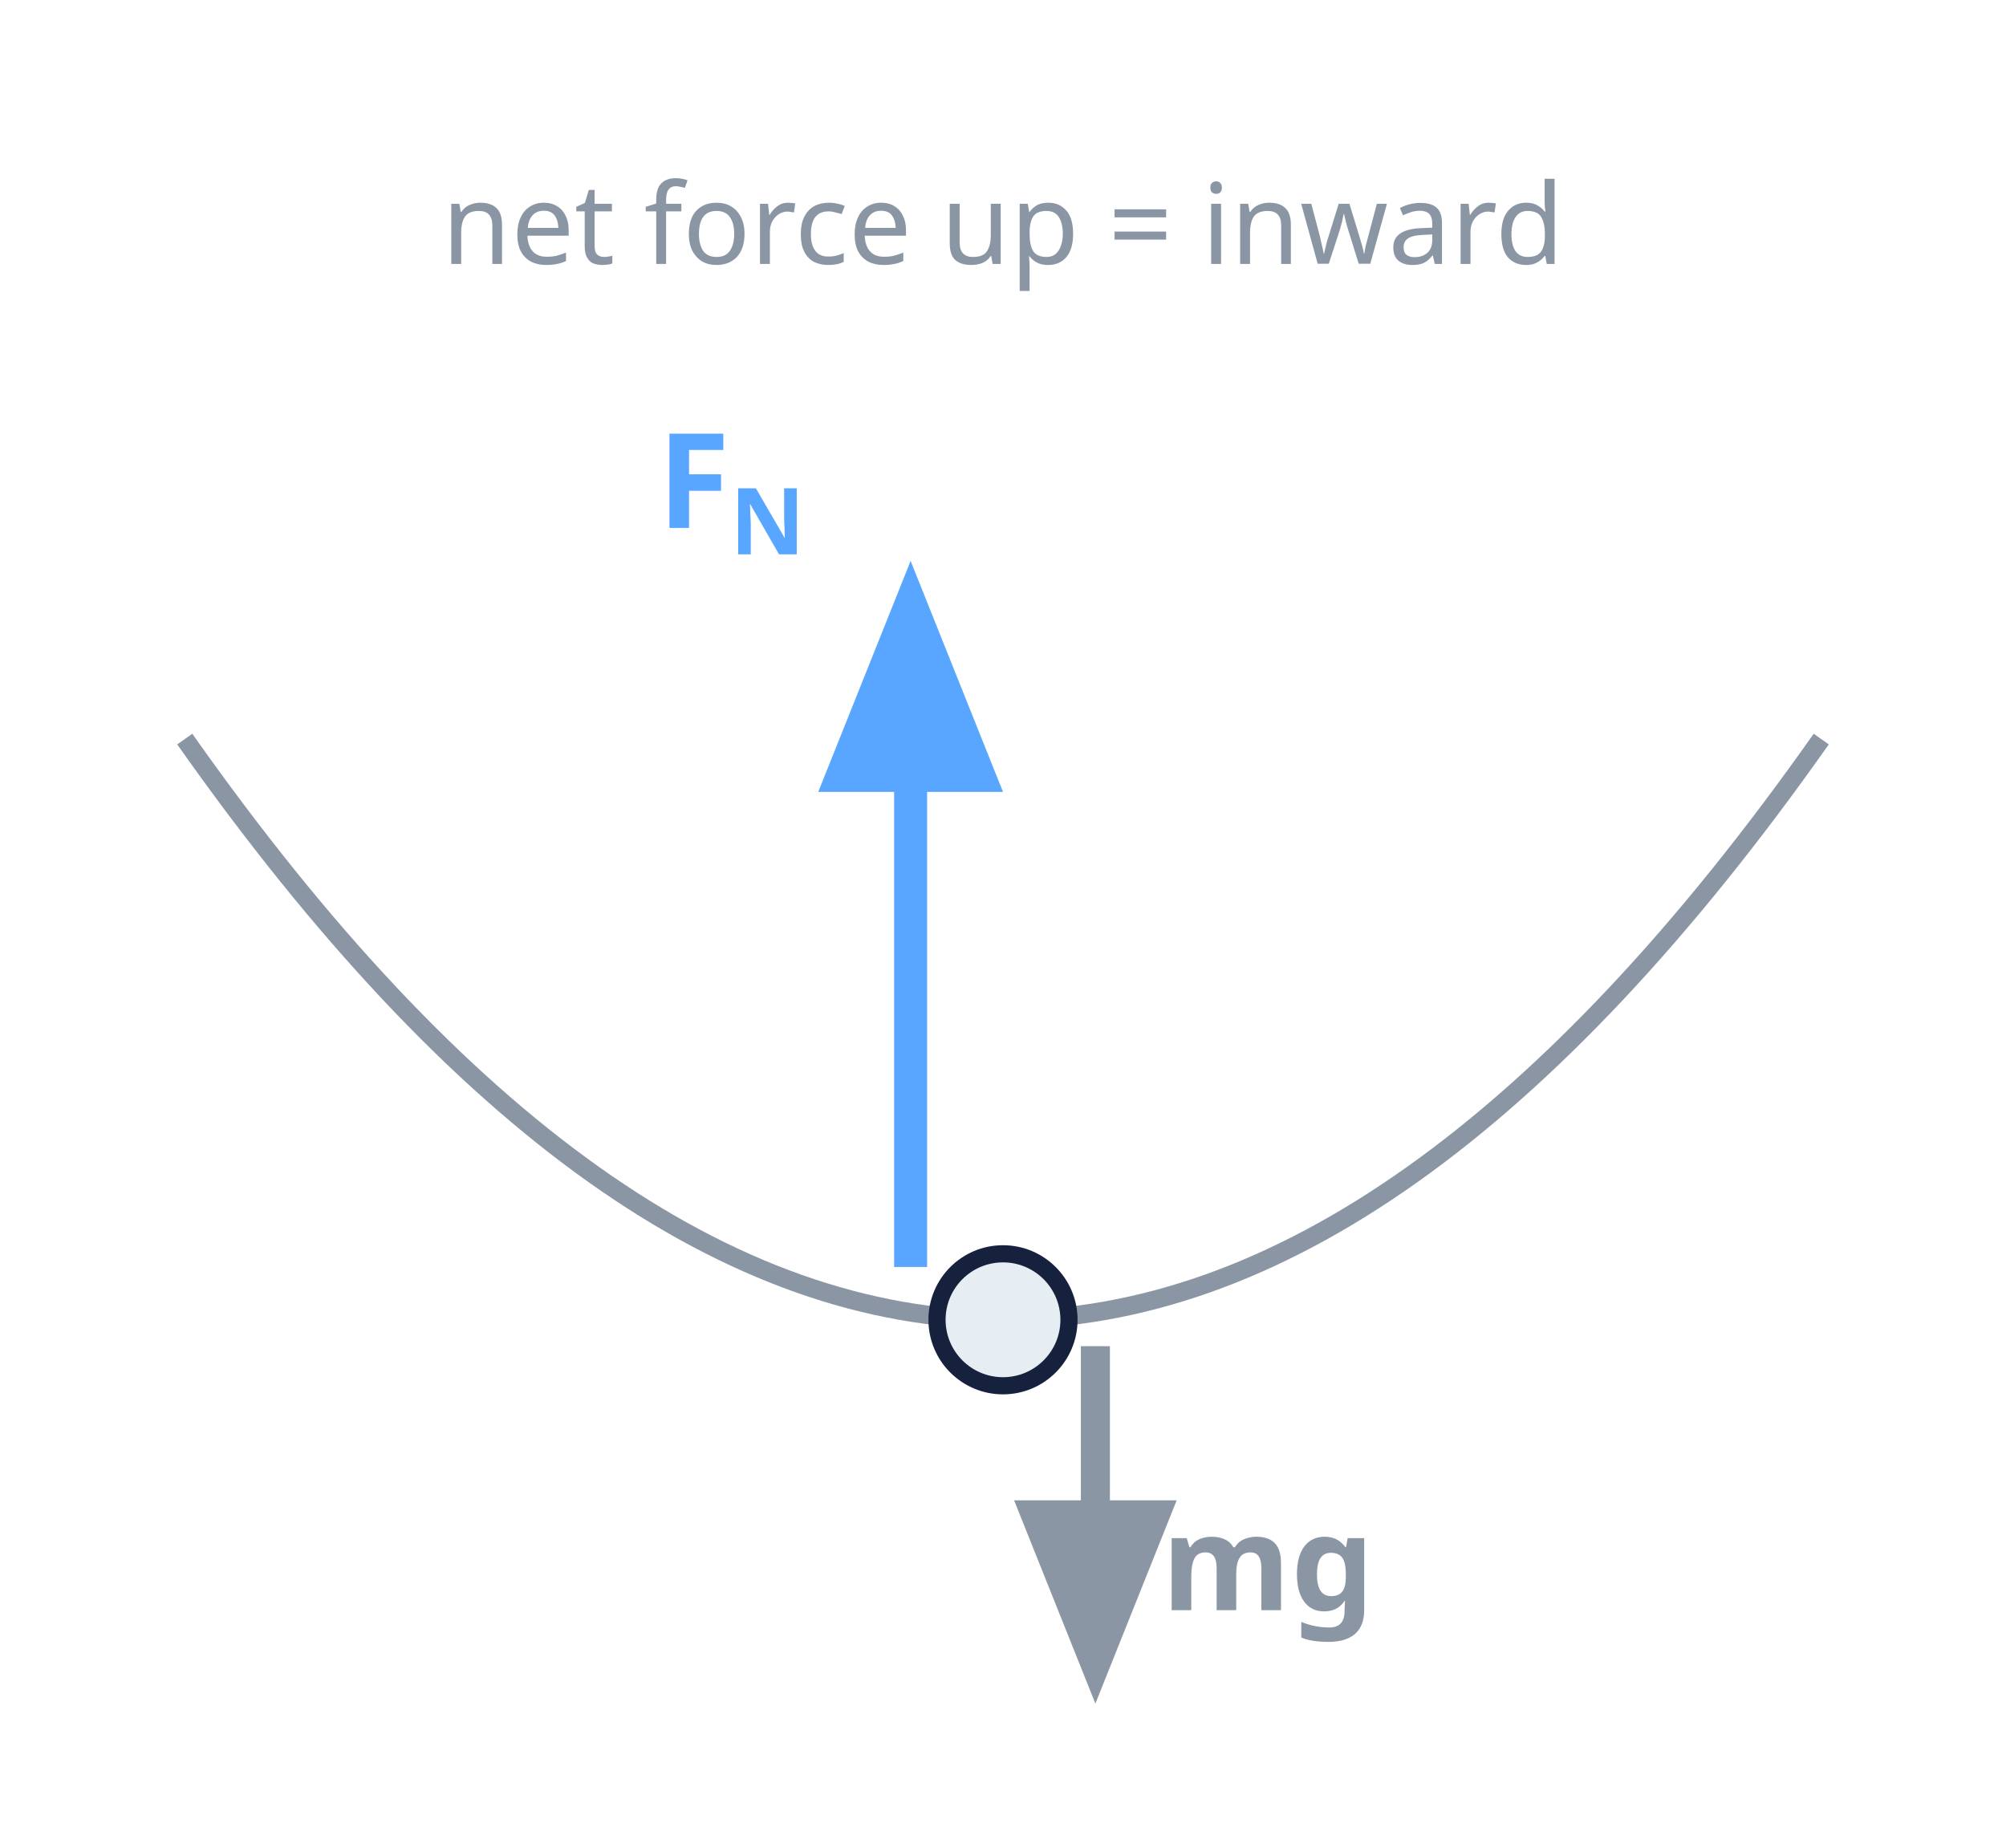
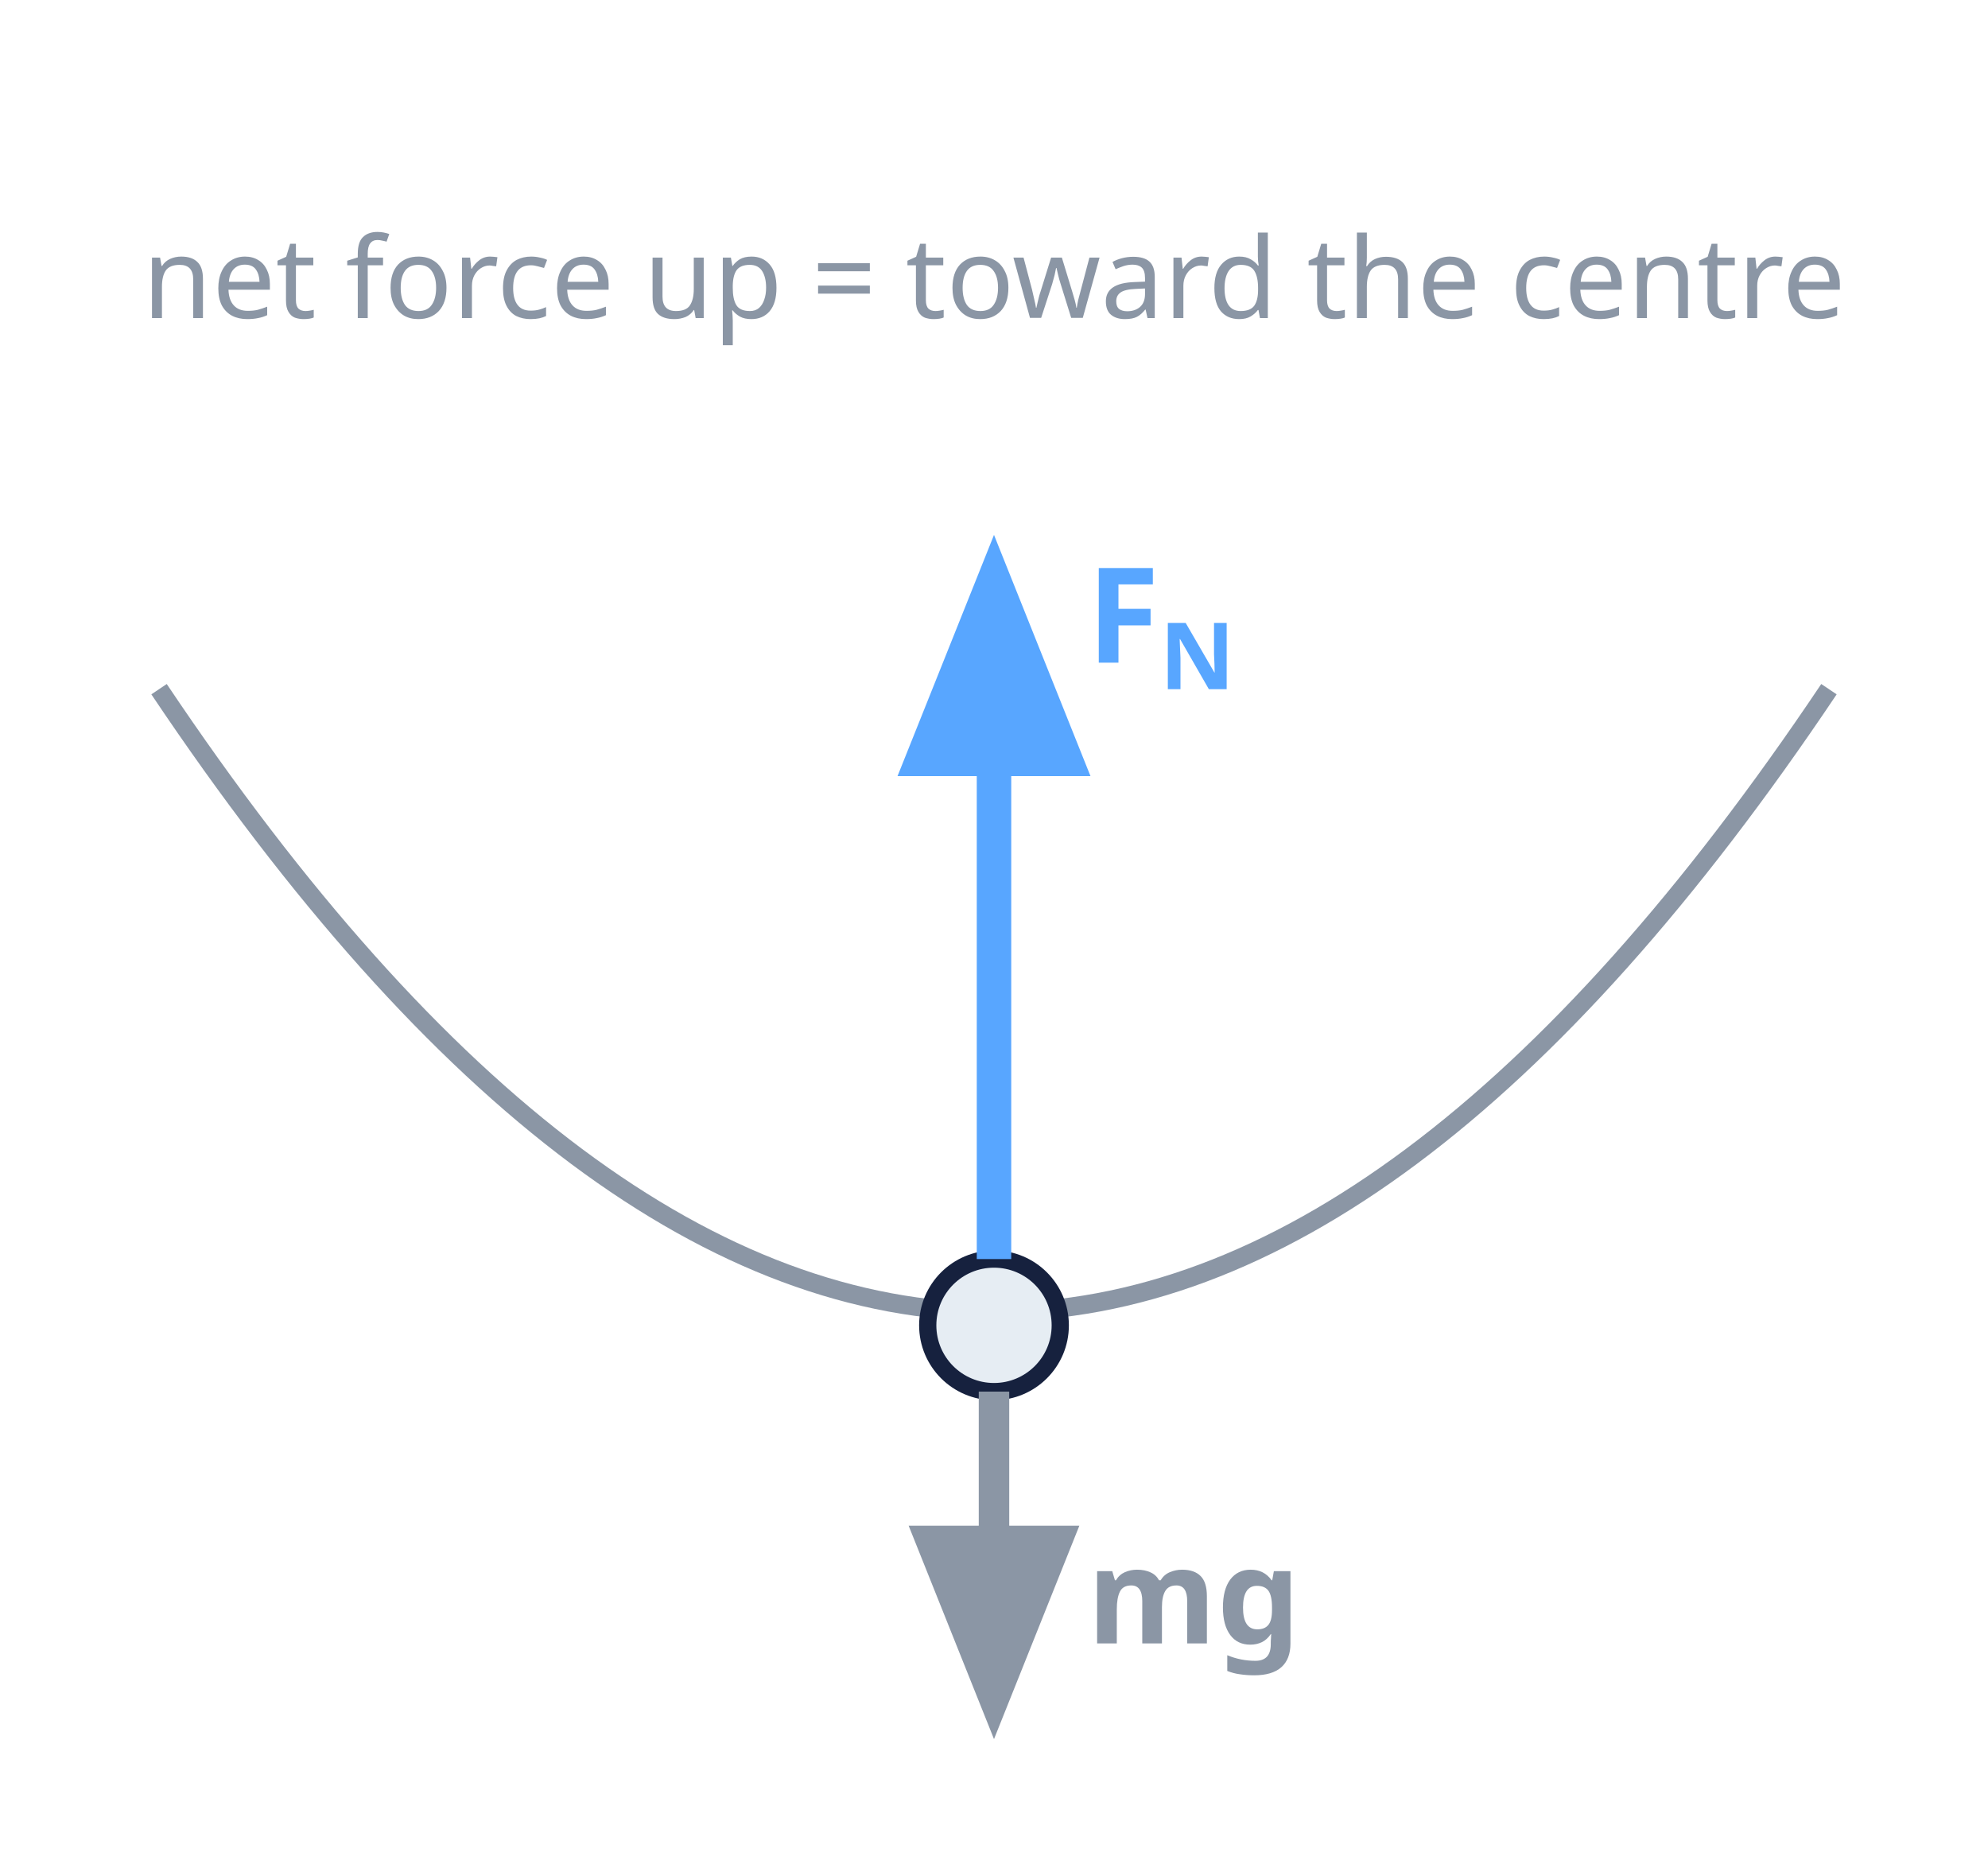
- <svg xmlns="http://www.w3.org/2000/svg" viewBox="0 0 152 140" role="img" aria-label="Side view of a rider at the bottom of a dip in the track. The seat's normal force up is larger than gravity down, so the net force points up, toward the centre of the dip which is above.">
+ <svg xmlns="http://www.w3.org/2000/svg" viewBox="0 0 150 140" role="img" aria-label="Side view of a rider at the bottom of a dip in the track. The rider is a dot. Both force arrows start at the dot: the seat's normal force points straight up and is the longer arrow; gravity points straight down and is shorter. The net force is upward, toward the centre of the dip which is above.">
  <defs>
    <marker id="ed-blue" viewBox="0 0 10 10" refX="8" refY="5" markerWidth="7" markerHeight="7" orient="auto">
      <path d="M0 1 L10 5 L0 9 z" fill="#58a6ff" />
    </marker>
    <marker id="ed-grey" viewBox="0 0 10 10" refX="8" refY="5" markerWidth="7" markerHeight="7" orient="auto">
      <path d="M0 1 L10 5 L0 9 z" fill="#8b96a5" />
    </marker>
  </defs>
-   <path d="M14 56 Q 76 144 138 56" fill="none" stroke="#8b96a5" stroke-width="1.4" />
-   <circle cx="76" cy="100" r="5" fill="#e6edf3" stroke="#16213e" stroke-width="1.3" />
-   <line x1="83" y1="102" x2="83" y2="126" stroke="#8b96a5" stroke-width="2.2" marker-end="url(#ed-grey)" />
-   <text x="88" y="122" font-family="system-ui, sans-serif" font-size="10" font-weight="700" fill="#8b96a5">mg</text>
-   <line x1="69" y1="96" x2="69" y2="46" stroke="#58a6ff" stroke-width="2.5" marker-end="url(#ed-blue)" />
-   <text x="61" y="40" text-anchor="end" font-family="system-ui, sans-serif" font-size="10" font-weight="700" fill="#58a6ff">F<tspan font-size="7" dy="2">N</tspan>
+   <path d="M12 52 Q 75 146 138 52" fill="none" stroke="#8b96a5" stroke-width="1.4" />
+   <circle cx="75" cy="100" r="5" fill="#e6edf3" stroke="#16213e" stroke-width="1.3" />
+   <line x1="75" y1="95" x2="75" y2="44" stroke="#58a6ff" stroke-width="2.6" marker-end="url(#ed-blue)" />
+   <text x="82" y="50" font-family="system-ui, sans-serif" font-size="10" font-weight="700" fill="#58a6ff">F<tspan font-size="7" dy="2">N</tspan>
  </text>
-   <text x="76" y="20" text-anchor="middle" font-family="system-ui, sans-serif" font-size="8.5" fill="#8b96a5">net force up = inward</text>
+   <line x1="75" y1="105" x2="75" y2="128" stroke="#8b96a5" stroke-width="2.3" marker-end="url(#ed-grey)" />
+   <text x="82" y="124" font-family="system-ui, sans-serif" font-size="10" font-weight="700" fill="#8b96a5">mg</text>
+   <text x="75" y="24" text-anchor="middle" font-family="system-ui, sans-serif" font-size="8.5" fill="#8b96a5">net force up = toward the centre</text>
</svg>
